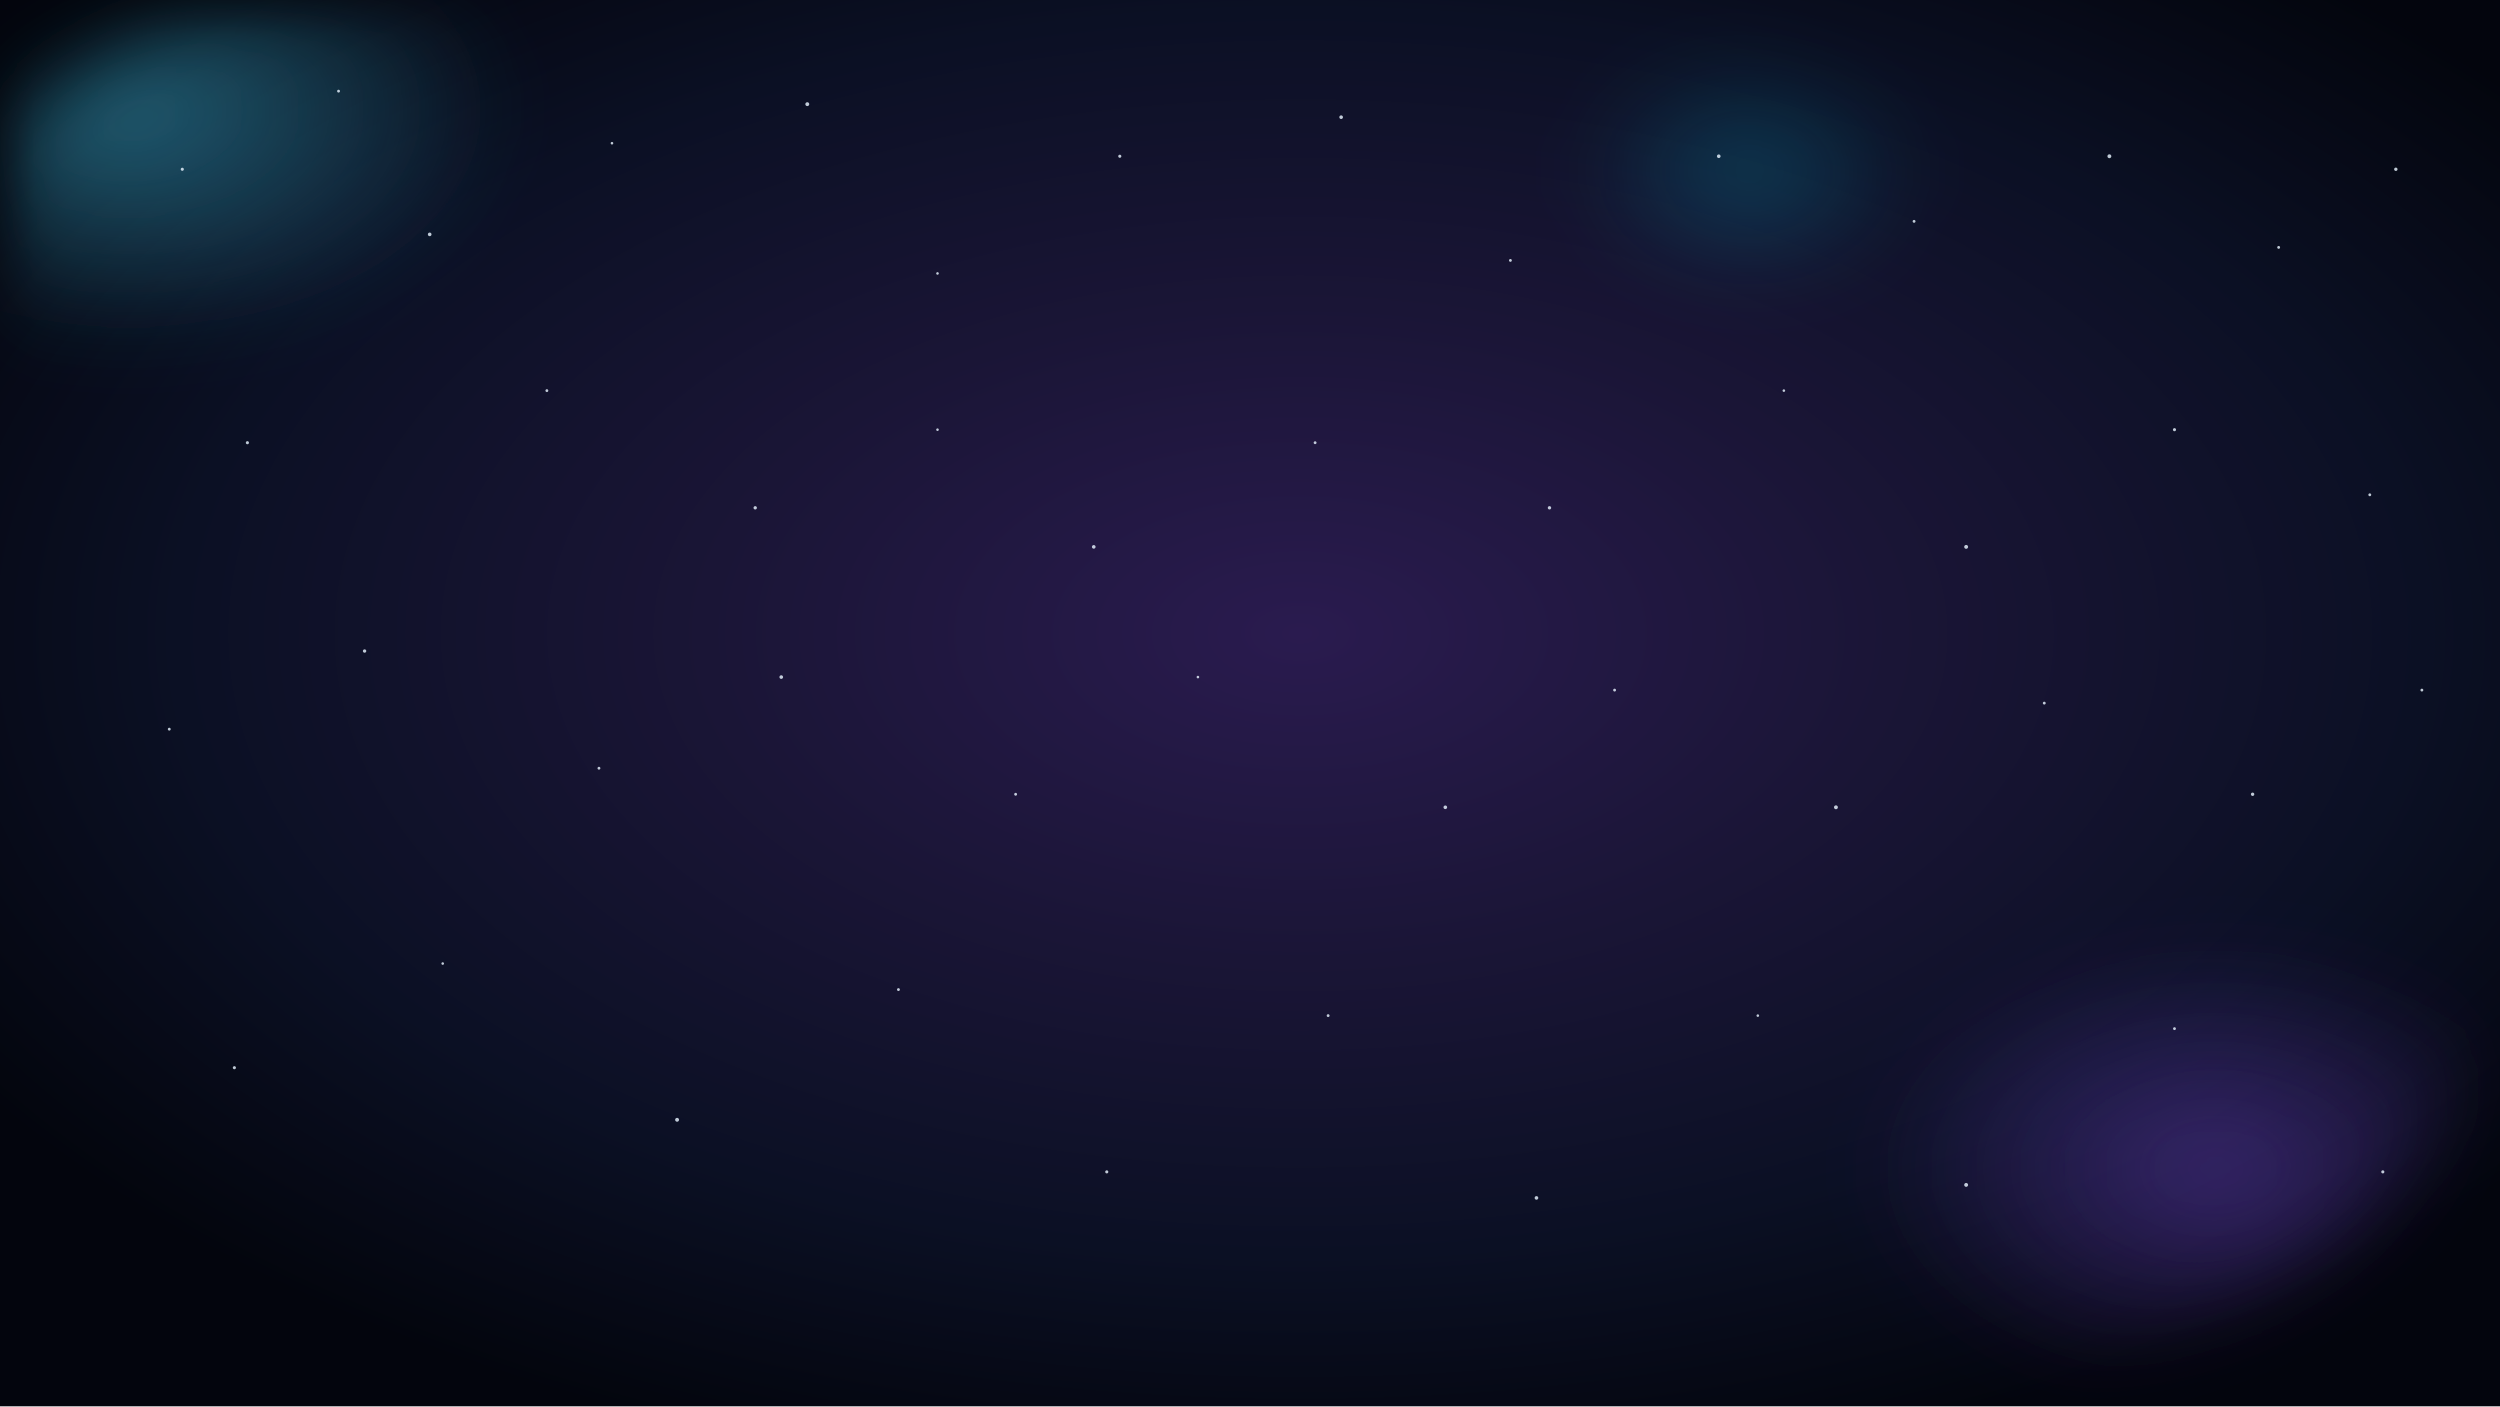
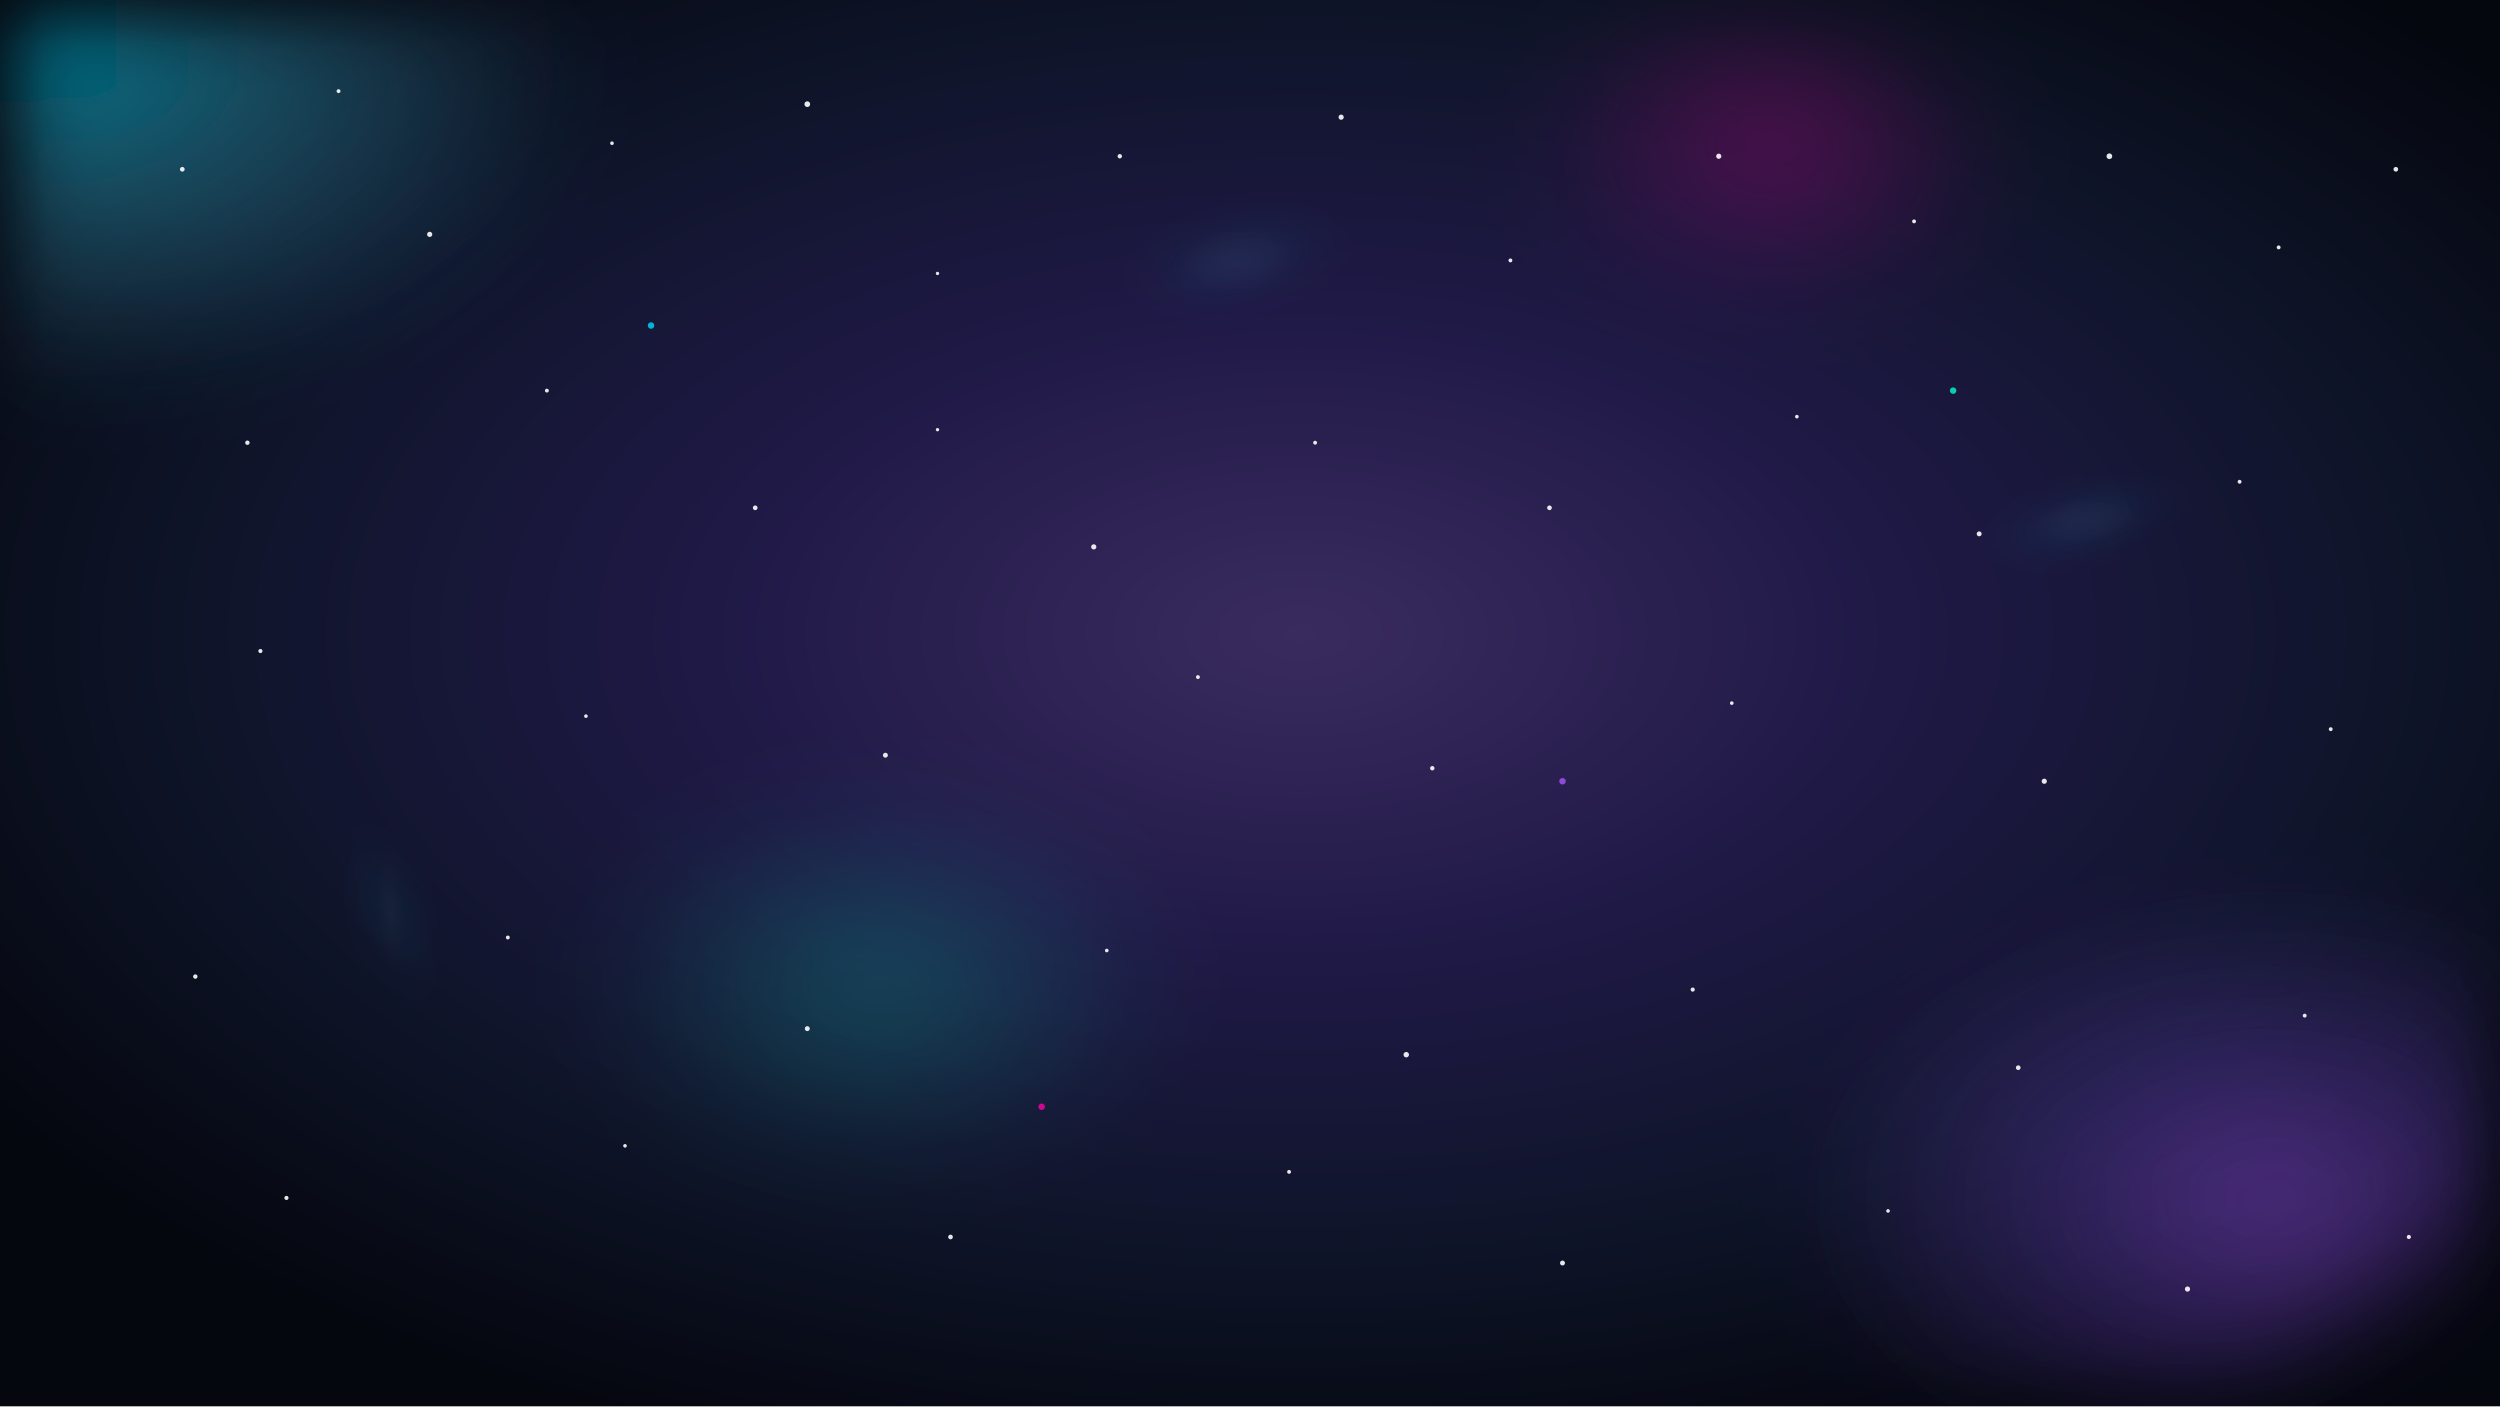
<svg xmlns="http://www.w3.org/2000/svg" viewBox="0 0 1920 1080" preserveAspectRatio="xMidYMid slice">
  <defs>
    <radialGradient id="g0" cx="52%" cy="45%" r="62%">
-       <stop offset="0%" stop-color="#2a1b4f" />
-       <stop offset="38%" stop-color="#1a1536" />
-       <stop offset="72%" stop-color="#0b1024" />
-       <stop offset="100%" stop-color="#03050d" />
+       <stop offset="0%" stop-color="#3a2b5f" />
+       <stop offset="38%" stop-color="#1f1946" />
+       <stop offset="72%" stop-color="#0e1428" />
+       <stop offset="100%" stop-color="#05070f" />
    </radialGradient>
-     <radialGradient id="nebula1" cx="20%" cy="20%" r="35%">
-       <stop offset="0%" stop-color="#45d8ff" stop-opacity="0.42" />
+     <radialGradient id="nebula1" cx="20%" cy="20%" r="40%">
+       <stop offset="0%" stop-color="#00d9ff" stop-opacity="0.5" />
+       <stop offset="50%" stop-color="#45d8ff" stop-opacity="0.25" />
      <stop offset="100%" stop-color="#45d8ff" stop-opacity="0" />
    </radialGradient>
-     <radialGradient id="nebula2" cx="78%" cy="72%" r="30%">
-       <stop offset="0%" stop-color="#8c53ff" stop-opacity="0.36" />
+     <radialGradient id="nebula2" cx="78%" cy="72%" r="35%">
+       <stop offset="0%" stop-color="#a855ff" stop-opacity="0.45" />
+       <stop offset="50%" stop-color="#8c53ff" stop-opacity="0.22" />
      <stop offset="100%" stop-color="#8c53ff" stop-opacity="0" />
    </radialGradient>
-     <radialGradient id="nebula3" cx="65%" cy="24%" r="24%">
-       <stop offset="0%" stop-color="#00e0ff" stop-opacity="0.20" />
-       <stop offset="100%" stop-color="#00e0ff" stop-opacity="0" />
+     <radialGradient id="nebula3" cx="65%" cy="24%" r="28%">
+       <stop offset="0%" stop-color="#ff00aa" stop-opacity="0.28" />
+       <stop offset="50%" stop-color="#ff00aa" stop-opacity="0.12" />
+       <stop offset="100%" stop-color="#ff00aa" stop-opacity="0" />
    </radialGradient>
-     <filter id="soft" x="-20%" y="-20%" width="140%" height="140%">
-       <feGaussianBlur stdDeviation="28" />
+     <radialGradient id="nebula4" cx="40%" cy="65%" r="30%">
+       <stop offset="0%" stop-color="#00ffcc" stop-opacity="0.22" />
+       <stop offset="50%" stop-color="#00ffcc" stop-opacity="0.1" />
+       <stop offset="100%" stop-color="#00ffcc" stop-opacity="0" />
+     </radialGradient>
+     <radialGradient id="galaxy1" cx="50%" cy="50%" r="50%">
+       <stop offset="0%" stop-color="#ffffff" stop-opacity="0.3" />
+       <stop offset="30%" stop-color="#00d9ff" stop-opacity="0.15" />
+       <stop offset="100%" stop-color="#00d9ff" stop-opacity="0" />
+     </radialGradient>
+     <filter id="soft" x="-50%" y="-50%" width="200%" height="200%">
+       <feGaussianBlur stdDeviation="35" />
+     </filter>
+     <filter id="glow" x="-50%" y="-50%" width="200%" height="200%">
+       <feGaussianBlur stdDeviation="15" />
    </filter>
  </defs>
  <rect width="1920" height="1080" fill="url(#g0)" />
-   <ellipse cx="350" cy="240" rx="420" ry="260" fill="url(#nebula1)" filter="url(#soft)" />
-   <ellipse cx="1450" cy="770" rx="450" ry="290" fill="url(#nebula2)" filter="url(#soft)" />
-   <ellipse cx="1260" cy="230" rx="280" ry="190" fill="url(#nebula3)" filter="url(#soft)" />
-   <g fill="#e8f4ff" opacity="0.82">
-     <circle cx="140" cy="130" r="1.2" />
-     <circle cx="260" cy="70" r="1.1" />
-     <circle cx="330" cy="180" r="1.4" />
-     <circle cx="470" cy="110" r="1.0" />
-     <circle cx="620" cy="80" r="1.5" />
-     <circle cx="720" cy="210" r="1.0" />
-     <circle cx="860" cy="120" r="1.2" />
-     <circle cx="1030" cy="90" r="1.4" />
-     <circle cx="1160" cy="200" r="1.1" />
-     <circle cx="1320" cy="120" r="1.4" />
-     <circle cx="1470" cy="170" r="1.1" />
-     <circle cx="1620" cy="120" r="1.5" />
-     <circle cx="1750" cy="190" r="1.1" />
-     <circle cx="1840" cy="130" r="1.3" />
-     <circle cx="190" cy="340" r="1.2" />
-     <circle cx="420" cy="300" r="1.1" />
-     <circle cx="580" cy="390" r="1.3" />
-     <circle cx="720" cy="330" r="1.0" />
-     <circle cx="840" cy="420" r="1.4" />
-     <circle cx="1010" cy="340" r="1.1" />
-     <circle cx="1190" cy="390" r="1.3" />
-     <circle cx="1370" cy="300" r="1.0" />
-     <circle cx="1510" cy="420" r="1.5" />
-     <circle cx="1670" cy="330" r="1.2" />
-     <circle cx="1820" cy="380" r="1.1" />
-     <circle cx="130" cy="560" r="1.1" />
-     <circle cx="280" cy="500" r="1.3" />
-     <circle cx="460" cy="590" r="1.1" />
-     <circle cx="600" cy="520" r="1.4" />
-     <circle cx="780" cy="610" r="1.1" />
-     <circle cx="920" cy="520" r="1.0" />
-     <circle cx="1110" cy="620" r="1.4" />
-     <circle cx="1240" cy="530" r="1.1" />
-     <circle cx="1410" cy="620" r="1.5" />
-     <circle cx="1570" cy="540" r="1.1" />
-     <circle cx="1730" cy="610" r="1.3" />
-     <circle cx="1860" cy="530" r="1.1" />
-     <circle cx="180" cy="820" r="1.2" />
-     <circle cx="340" cy="740" r="1.0" />
-     <circle cx="520" cy="860" r="1.5" />
-     <circle cx="690" cy="760" r="1.1" />
-     <circle cx="850" cy="900" r="1.2" />
-     <circle cx="1020" cy="780" r="1.1" />
-     <circle cx="1180" cy="920" r="1.4" />
-     <circle cx="1350" cy="780" r="1.0" />
-     <circle cx="1510" cy="910" r="1.5" />
-     <circle cx="1670" cy="790" r="1.1" />
-     <circle cx="1830" cy="900" r="1.2" />
+   <ellipse cx="350" cy="240" rx="500" ry="320" fill="url(#nebula1)" filter="url(#soft)" />
+   <ellipse cx="1450" cy="770" rx="520" ry="340" fill="url(#nebula2)" filter="url(#soft)" />
+   <ellipse cx="1260" cy="230" rx="340" ry="230" fill="url(#nebula3)" filter="url(#soft)" />
+   <ellipse cx="750" cy="680" rx="380" ry="250" fill="url(#nebula4)" filter="url(#soft)" />
+   <ellipse cx="1600" cy="400" rx="60" ry="25" fill="url(#galaxy1)" filter="url(#glow)" opacity="0.6" transform="rotate(-25 1600 400)" />
+   <ellipse cx="300" cy="700" rx="50" ry="20" fill="url(#galaxy1)" filter="url(#glow)" opacity="0.5" transform="rotate(45 300 700)" />
+   <ellipse cx="950" cy="200" rx="70" ry="30" fill="url(#galaxy1)" filter="url(#glow)" opacity="0.55" transform="rotate(-15 950 200)" />
+   <g fill="#ffffff" opacity="0.9">
+     <circle cx="140" cy="130" r="1.8" />
+     <circle cx="260" cy="70" r="1.5" />
+     <circle cx="330" cy="180" r="2.0" />
+     <circle cx="470" cy="110" r="1.4" />
+     <circle cx="620" cy="80" r="2.2" />
+     <circle cx="720" cy="210" r="1.3" />
+     <circle cx="860" cy="120" r="1.7" />
+     <circle cx="1030" cy="90" r="2.0" />
+     <circle cx="1160" cy="200" r="1.5" />
+     <circle cx="1320" cy="120" r="2.0" />
+     <circle cx="1470" cy="170" r="1.5" />
+     <circle cx="1620" cy="120" r="2.2" />
+     <circle cx="1750" cy="190" r="1.5" />
+     <circle cx="1840" cy="130" r="1.8" />
+     <circle cx="190" cy="340" r="1.7" />
+     <circle cx="420" cy="300" r="1.5" />
+     <circle cx="580" cy="390" r="1.8" />
+     <circle cx="720" cy="330" r="1.3" />
+     <circle cx="840" cy="420" r="2.0" />
+     <circle cx="1010" cy="340" r="1.5" />
+     <circle cx="1190" cy="390" r="1.8" />
+     <circle cx="1380" cy="320" r="1.4" />
+     <circle cx="1520" cy="410" r="1.9" />
+     <circle cx="1720" cy="370" r="1.5" />
+     <circle cx="200" cy="500" r="1.6" />
+     <circle cx="450" cy="550" r="1.4" />
+     <circle cx="680" cy="580" r="1.9" />
+     <circle cx="920" cy="520" r="1.5" />
+     <circle cx="1100" cy="590" r="1.7" />
+     <circle cx="1330" cy="540" r="1.4" />
+     <circle cx="1570" cy="600" r="2.0" />
+     <circle cx="1790" cy="560" r="1.5" />
+     <circle cx="150" cy="750" r="1.7" />
+     <circle cx="390" cy="720" r="1.5" />
+     <circle cx="620" cy="790" r="1.9" />
+     <circle cx="850" cy="730" r="1.4" />
+     <circle cx="1080" cy="810" r="2.1" />
+     <circle cx="1300" cy="760" r="1.6" />
+     <circle cx="1550" cy="820" r="1.8" />
+     <circle cx="1770" cy="780" r="1.5" />
+     <circle cx="220" cy="920" r="1.6" />
+     <circle cx="480" cy="880" r="1.4" />
+     <circle cx="730" cy="950" r="1.8" />
+     <circle cx="990" cy="900" r="1.5" />
+     <circle cx="1200" cy="970" r="1.9" />
+     <circle cx="1450" cy="930" r="1.4" />
+     <circle cx="1680" cy="990" r="2.0" />
+     <circle cx="1850" cy="950" r="1.6" />
+   </g>
+   <g opacity="0.8">
+     <circle cx="500" cy="250" r="2.5" fill="#00d9ff">
+       <animate attributeName="opacity" values="0.5;1;0.5" dur="3s" repeatCount="indefinite" />
+     </circle>
+     <circle cx="1200" cy="600" r="2.5" fill="#a855ff">
+       <animate attributeName="opacity" values="0.6;1;0.6" dur="4s" repeatCount="indefinite" />
+     </circle>
+     <circle cx="800" cy="850" r="2.5" fill="#ff00aa">
+       <animate attributeName="opacity" values="0.4;1;0.4" dur="3.5s" repeatCount="indefinite" />
+     </circle>
+     <circle cx="1500" cy="300" r="2.5" fill="#00ffcc">
+       <animate attributeName="opacity" values="0.5;1;0.5" dur="4.5s" repeatCount="indefinite" />
+     </circle>
  </g>
</svg>
